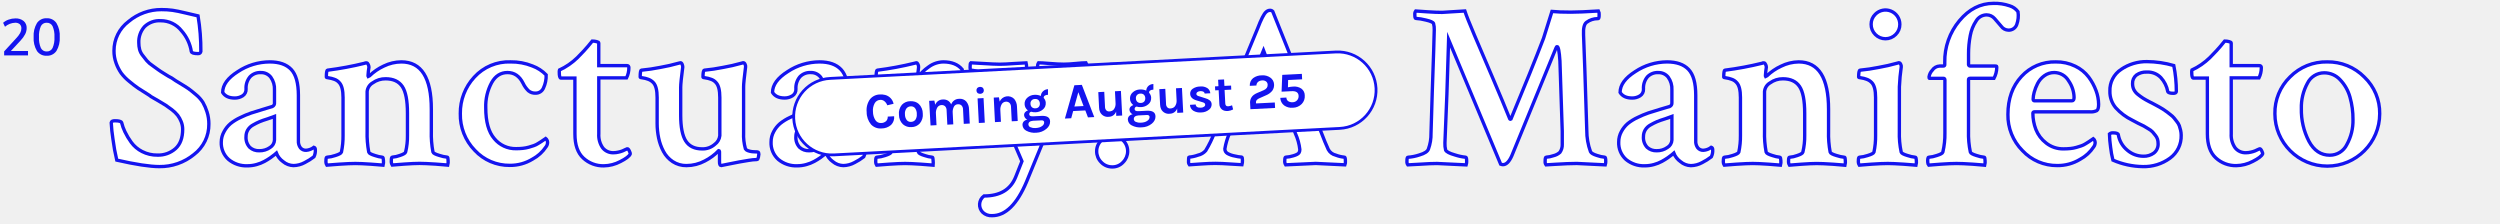
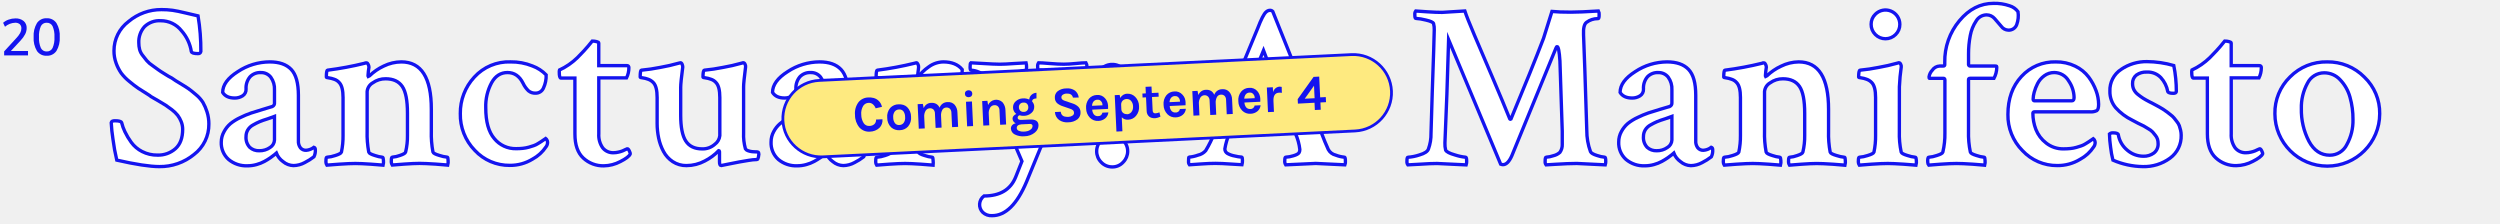
<svg xmlns="http://www.w3.org/2000/svg" id="Layer_1" data-name="Layer 1" viewBox="0 0 892.59 79.7">
  <defs>
-     <style>.cls-1,.cls-3{fill:#fff;stroke:#1414ef;stroke-miterlimit:10;}.cls-1{stroke-width:1.2px;}.cls-2{fill:#1414ef;}</style>
+     <style>.cls-1{fill:#fff;stroke-width:1.2px;}.cls-1,.cls-3{stroke:#1414ef;stroke-miterlimit:10;}.cls-2{fill:#1414ef;}.cls-3{fill:#feea80;}</style>
  </defs>
  <path class="cls-1" d="M40.7,18.14A13,13,0,0,1,45.9,7.68,18.05,18.05,0,0,1,57.63,3.43a28.87,28.87,0,0,1,4,.25q1.74.25,4.83,1t4.25,1a73.7,73.7,0,0,1,1,12.72.9.9,0,0,1-1,.74q-2.23,0-2.4-.74A14.52,14.52,0,0,0,64.82,11,9.38,9.38,0,0,0,57.38,7.4a7.62,7.62,0,0,0-5.82,2.15,8.09,8.09,0,0,0-2,5.78,9.31,9.31,0,0,0,.29,2.35A5.82,5.82,0,0,0,51,19.87q.87,1.08,1.4,1.78a9.8,9.8,0,0,0,2.07,1.78Q56,24.5,56.52,24.91T59,26.52a24.9,24.9,0,0,0,2.35,1.36,30.37,30.37,0,0,0,2.77,1.78q2.27,1.36,3.18,2t2.64,2.11a11.91,11.91,0,0,1,2.52,2.81,17,17,0,0,1,1.45,3.35,13.91,13.91,0,0,1,.66,4.34,13.41,13.41,0,0,1-5.33,10.91,19.11,19.11,0,0,1-12.35,4.3q-5,0-15.2-2.31a72.22,72.22,0,0,1-1.36-7.48,56,56,0,0,1-.62-5.91q.08-.66,1.32-.66,2.15,0,2.4.66A16.06,16.06,0,0,0,44.58,47a24,24,0,0,0,2.27,3.8,10.89,10.89,0,0,0,3.88,3.3,11.62,11.62,0,0,0,5.49,1.28,9.25,9.25,0,0,0,6.44-2.31q2.56-2.31,2.56-6.94a7.19,7.19,0,0,0-.54-2.73,9.54,9.54,0,0,0-1.24-2.23,12.09,12.09,0,0,0-2.07-2Q60,38.13,59.12,37.55t-2.68-1.61l-2.52-1.45a5.67,5.67,0,0,0-.91-.66q-2.4-1.49-3.64-2.31a39.85,39.85,0,0,1-3.18-2.44,16.34,16.34,0,0,1-2.93-3,15.62,15.62,0,0,1-1.78-3.47A12.43,12.43,0,0,1,40.7,18.14Z" />
  <path class="cls-1" d="M96.29,22.1q5.12,0,7.68,2.69T106.54,34V50.27a3.77,3.77,0,0,0,.74,2.52,2.48,2.48,0,0,0,2,.87,5.15,5.15,0,0,0,2.81-1.07c.33.11.5.41.5.91a4.91,4.91,0,0,1-.5,2.48,20.44,20.44,0,0,1-3.3,2.07,8.61,8.61,0,0,1-4,1.07,6,6,0,0,1-3.72-1.41,6.77,6.77,0,0,1-2.4-3.06l-.62.54q-.54.46-1.49,1.12a24.47,24.47,0,0,1-2.15,1.32,13.18,13.18,0,0,1-2.81,1.12,12,12,0,0,1-3.26.45,9.86,9.86,0,0,1-6.73-2.27A7.85,7.85,0,0,1,79,50.69,7.61,7.61,0,0,1,80,47a9.88,9.88,0,0,1,2.27-2.85,16.92,16.92,0,0,1,3.55-2.19,33.8,33.8,0,0,1,3.84-1.61q1.61-.54,4.13-1.28T97.29,38A1.3,1.3,0,0,0,98,36.64V32.1a7.09,7.09,0,0,0-1.32-4.54,4.31,4.31,0,0,0-3.55-1.65,5,5,0,0,0-3.88,1.53,6.18,6.18,0,0,0-1.4,4.34,2.68,2.68,0,0,1-1.24,2.44,5.14,5.14,0,0,1-2.81.78q-3.06,0-4.3-2,0-4,5.41-7.43A20.72,20.72,0,0,1,96.29,22.1ZM92.58,53.82a6.4,6.4,0,0,0,3.84-1.16A3.27,3.27,0,0,0,98,50V41.6q-.58.25-2.44.83t-2.85,1a22.54,22.54,0,0,0-2.31,1.16,5,5,0,0,0-1.94,1.82,4.55,4.55,0,0,0-.62,2.31,5.09,5.09,0,0,0,1.32,3.88A4.75,4.75,0,0,0,92.58,53.82Z" />
  <path class="cls-1" d="M143.3,22.1Q154,22.1,154,39v7.85a34.58,34.58,0,0,0,.58,7.44q.16.58,2.27,1.2a12.65,12.65,0,0,0,2.85.62c.17,0,.26.4.29,1.2a4.68,4.68,0,0,1-.12,1.61q-.5-.08-4.34-.33t-5.74-.25q-2,0-5.49.25t-4.25.33a2.42,2.42,0,0,1-.33-1.57q0-1.24.33-1.24a9.82,9.82,0,0,0,2.77-.62q1.86-.62,2-1.2a23.73,23.73,0,0,0,.66-6V40.44q0-6.86-1.86-9.58t-5.91-2.73a7.65,7.65,0,0,0-4.63,1.45,4,4,0,0,0-2,3.1V46.88a34.58,34.58,0,0,0,.58,7.44q.16.58,2.19,1.2a11.88,11.88,0,0,0,2.69.62c.22,0,.34.4.37,1.2a4.69,4.69,0,0,1-.12,1.61q-.66-.08-4.34-.33t-5.58-.25q-2,0-5.74.25t-4.42.33a2.42,2.42,0,0,1-.33-1.57q0-1.24.33-1.24a11.52,11.52,0,0,0,3-.62q2-.62,2.19-1.2a27,27,0,0,0,.58-6V34.82q0-3.88-1.32-5.29a4,4,0,0,0-1.86-1.24,9.41,9.41,0,0,0-2-.5c-.52-.05-.78-.14-.78-.25q0-2.4.41-2.48a117.19,117.19,0,0,0,13.3-2.48.54.54,0,0,1,.21-.12.79.79,0,0,1,.25,0h.21c.22,0,.41.19.58.58a2.51,2.51,0,0,1,.25.91,28.15,28.15,0,0,0-.33,3,.65.65,0,0,0,.08.41,1.23,1.23,0,0,0,.41-.25A18.32,18.32,0,0,1,137,23.59,14.46,14.46,0,0,1,143.3,22.1Z" />
  <path class="cls-1" d="M182.29,22.1a20,20,0,0,1,7.81,1.45A13.18,13.18,0,0,1,195,26.73a10.22,10.22,0,0,1-.95,4.67,3,3,0,0,1-2.85,1.86,3.7,3.7,0,0,1-2.52-.83,9.38,9.38,0,0,1-1.94-2.73q-1.9-3.8-5.54-3.8t-5.66,3.59a17.66,17.66,0,0,0-2.11,9q0,7.44,3.06,11a9.75,9.75,0,0,0,7.77,3.59,22.66,22.66,0,0,0,2.4-.12,12.37,12.37,0,0,0,2.15-.41q1-.29,1.73-.54a7.09,7.09,0,0,0,1.53-.74l1.12-.7q.33-.21,1.65-1.12a1.36,1.36,0,0,1,.41.5,1.6,1.6,0,0,1,.25.83,2.54,2.54,0,0,1-.5,1.57,13.46,13.46,0,0,1-4.87,4.46,15.17,15.17,0,0,1-8.1,2.23,16.71,16.71,0,0,1-12.52-5.37,18.24,18.24,0,0,1-5.16-13.14,18.78,18.78,0,0,1,5-13A16.64,16.64,0,0,1,182.29,22.1Z" />
  <path class="cls-1" d="M205.26,27.88h-5q-.58,0-.58-2.15a2.06,2.06,0,0,1,.08-.74,23.1,23.1,0,0,0,6.36-4.38q1.07-1.07,2.35-2.44t3-3.51a5.88,5.88,0,0,1,1.57.21c.5.14.74.29.74.46v8.1l6,0,4.09,0q.66,0,.66.74a8,8,0,0,1-.83,3.63h-9.91V47.79a7.84,7.84,0,0,0,1.4,5,4.72,4.72,0,0,0,3.88,1.74,7.79,7.79,0,0,0,1.73-.21,8.77,8.77,0,0,0,1.49-.45q.58-.25,1.07-.5a2.59,2.59,0,0,1,.58-.25q.33-.08.74.74T225,55q-.5,1.16-3.51,2.68a13,13,0,0,1-5.91,1.53,10.42,10.42,0,0,1-7.31-2.77q-3-2.77-3-8.55Z" />
  <path class="cls-1" d="M265.49,31V47.38a18.31,18.31,0,0,0,.66,5.78,1.71,1.71,0,0,0,.95.66,6.4,6.4,0,0,0,1.45.33,12.26,12.26,0,0,0,1.36.08,1.52,1.52,0,0,1,.7.08c.22.06.33.3.33.74a6.3,6.3,0,0,1-.17,1.12c-.11.52-.28.79-.5.79a19,19,0,0,0-2.93.29l-3.43.58q-1.65.29-3.14.62t-3.3.66q-.58,0-.58-1.32V54.16q-.08-.41-.25-.41a18.44,18.44,0,0,1-5,3.72,13.84,13.84,0,0,1-6.53,1.65,8.65,8.65,0,0,1-4.92-1.41,10,10,0,0,1-3.3-3.63,17.76,17.76,0,0,1-1.73-4.79,25.22,25.22,0,0,1-.54-5.21V34.82q0-3.88-1.32-5.29a4.59,4.59,0,0,0-1.9-1.24,8.68,8.68,0,0,0-2-.5c-.55-.05-.83-.14-.83-.25q0-2.4.41-2.48a62.33,62.33,0,0,0,6.77-1,64.76,64.76,0,0,0,6.53-1.49,1.34,1.34,0,0,0,.33-.08,1.41,1.41,0,0,1,.33-.08q.41,0,.62.58a2.94,2.94,0,0,1,.21.91q-.74,5.62-.74,7.27V41.1q0,6.44,1.82,9.25t5.87,2.81a6.48,6.48,0,0,0,4.46-1.61,4.4,4.4,0,0,0,1.82-3.1V34.82q0-3.88-1.32-5.29a4,4,0,0,0-1.86-1.24,9.31,9.31,0,0,0-2-.5c-.55-.05-.83-.14-.83-.25q0-2.4.5-2.48a63.43,63.43,0,0,0,6.69-1,64.78,64.78,0,0,0,6.53-1.49,4.78,4.78,0,0,0,.66-.17q.41,0,.66.58a1.52,1.52,0,0,1,.17.91Q265.48,29.54,265.49,31Z" />
  <path class="cls-1" d="M292.58,22.1q5.12,0,7.68,2.69T302.83,34V50.27a3.77,3.77,0,0,0,.74,2.52,2.48,2.48,0,0,0,2,.87,5.15,5.15,0,0,0,2.81-1.07c.33.11.5.41.5.91a4.91,4.91,0,0,1-.5,2.48,20.44,20.44,0,0,1-3.3,2.07,8.61,8.61,0,0,1-4,1.07,6,6,0,0,1-3.72-1.41,6.77,6.77,0,0,1-2.4-3.06l-.62.54q-.54.46-1.49,1.12a24.47,24.47,0,0,1-2.15,1.32,13.18,13.18,0,0,1-2.81,1.12,12,12,0,0,1-3.26.45,9.86,9.86,0,0,1-6.73-2.27,7.85,7.85,0,0,1-2.6-6.24,7.61,7.61,0,0,1,.95-3.72,9.88,9.88,0,0,1,2.27-2.85,16.92,16.92,0,0,1,3.55-2.19,33.8,33.8,0,0,1,3.84-1.61q1.61-.54,4.13-1.28T293.57,38a1.3,1.3,0,0,0,.74-1.32V32.1A7.09,7.09,0,0,0,293,27.55a4.31,4.31,0,0,0-3.55-1.65,5,5,0,0,0-3.88,1.53,6.18,6.18,0,0,0-1.4,4.34,2.68,2.68,0,0,1-1.24,2.44,5.14,5.14,0,0,1-2.81.78q-3.06,0-4.3-2,0-4,5.41-7.43A20.72,20.72,0,0,1,292.58,22.1Zm-3.72,31.72a6.4,6.4,0,0,0,3.84-1.16A3.27,3.27,0,0,0,294.32,50V41.6q-.58.25-2.44.83t-2.85,1a22.54,22.54,0,0,0-2.31,1.16,5,5,0,0,0-1.94,1.82,4.55,4.55,0,0,0-.62,2.31,5.09,5.09,0,0,0,1.32,3.88A4.75,4.75,0,0,0,288.87,53.82Z" />
  <path class="cls-1" d="M336.78,22.1q4.54,0,6.77,2.73,0,7-4,7a4.91,4.91,0,0,1-3.22-1.65,5.17,5.17,0,0,0-3.55-1.65,4.43,4.43,0,0,0-4,2.6,11,11,0,0,0-1.45,5.41V46.88a34.58,34.58,0,0,0,.58,7.44q.16.58,2.19,1.2a11.67,11.67,0,0,0,2.77.62c.17,0,.26.4.29,1.2a8.62,8.62,0,0,1,0,1.61q-.66-.08-4.38-.33t-5.62-.25q-2,0-5.74.25t-4.42.33a2.42,2.42,0,0,1-.33-1.57q0-1.24.33-1.24a11.52,11.52,0,0,0,3-.62q2-.62,2.19-1.2a27,27,0,0,0,.58-6V34.82q0-3.88-1.32-5.29a4,4,0,0,0-1.86-1.24,9.41,9.41,0,0,0-2-.5c-.52-.05-.78-.14-.78-.25q0-2.4.41-2.48a117.19,117.19,0,0,0,13.3-2.48,5,5,0,0,1,.66-.17c.22,0,.41.19.58.58a2,2,0,0,1,.21,1q0,.37-.12,1.16t-.21,1.65a10.57,10.57,0,0,0-.12,1.12,15.17,15.17,0,0,1,4-4A9.05,9.05,0,0,1,336.78,22.1Z" />
  <path class="cls-1" d="M356.94,22.93q1.82,0,5.2-.25t4.21-.25a5.56,5.56,0,0,1,.17,1.49c0,.77-.11,1.16-.33,1.16a9,9,0,0,0-2.6.62q-1.78.62-1.86,1.36v.5q.16,1.32,7.68,18.84.66-1.49,3.22-8.14t3-7.64a7.76,7.76,0,0,0,.5-2.56,2.6,2.6,0,0,0-1.32-2,6.8,6.8,0,0,0-4-1q-.33,0-.33-1.24a2.08,2.08,0,0,1,.33-1.4q1,0,4,.25t5,.25q1.73,0,4.25-.25t3.68-.25a2.36,2.36,0,0,1,.33,1.32q0,1.32-.33,1.32a10.47,10.47,0,0,0-3.35.83,4.56,4.56,0,0,0-2.85,2.48L366.52,64.89Q361.4,77,354.21,77a4.47,4.47,0,0,1-3.3-1.16,3.86,3.86,0,0,1,.41-5.87q8.59,0,11.32-6.77,2-5,2.23-5.62L352.81,29.45a10.67,10.67,0,0,0-1-1.9,5,5,0,0,0-2.44-1.86,7.81,7.81,0,0,0-2.68-.62q-.33,0-.33-1.16,0-1.32.25-1.49.5,0,4.42.25T356.94,22.93Z" />
  <path class="cls-1" d="M401,24.62a5.24,5.24,0,0,1,1.61,3.84,5.66,5.66,0,0,1-1.61,4,5.07,5.07,0,0,1-3.84,1.74,5.28,5.28,0,0,1-4-1.74,5.59,5.59,0,0,1-1.65-4,5.18,5.18,0,0,1,1.65-3.84,5.48,5.48,0,0,1,4-1.61A5.24,5.24,0,0,1,401,24.62Zm0,25.49A5.38,5.38,0,0,1,402.62,54,5.52,5.52,0,0,1,401,57.91a5.12,5.12,0,0,1-3.84,1.69,5.35,5.35,0,0,1-4-1.69A5.45,5.45,0,0,1,391.55,54a5.31,5.31,0,0,1,1.65-3.88,5.41,5.41,0,0,1,4-1.65A5.18,5.18,0,0,1,401,50.11Z" />
  <path class="cls-1" d="M454.42,4.09l17.35,43.29q1.24,3.3,2.48,6a4,4,0,0,0,2.64,2,11,11,0,0,0,3.14.74q.33,0,.33,1.49a2.78,2.78,0,0,1-.17,1.24q-9.91-.5-10.41-.5t-10.74.5a2.33,2.33,0,0,1-.33-1.53c0-.8.11-1.2.33-1.2a10.65,10.65,0,0,0,2.73-.5q1.73-.5,2.07-1.16a2.36,2.36,0,0,0,.25-1.07,19,19,0,0,0-1.57-5.7L459.63,40a.91.91,0,0,0-.58-.33q-2.64-.16-7.1-.17t-9.42.25c-.33,0-.5.11-.5.33l-3.14,7.68a23.45,23.45,0,0,0-1.57,5.37,1.84,1.84,0,0,0,.91,1.65,8.27,8.27,0,0,0,2.6.91,14.26,14.26,0,0,0,2.52.41q.25.08.25,1.16a5.41,5.41,0,0,1-.17,1.57q-.41,0-3.88-.25t-5.62-.25q-2.15,0-5.08.21l-4.17.29a1.76,1.76,0,0,1-.33-1.24q0-1.49.17-1.49a11.94,11.94,0,0,0,3.18-.7,5.1,5.1,0,0,0,2.77-1.61,39.26,39.26,0,0,0,3.14-6.44L449,10.21q1.9-5,3.06-5.95a2.11,2.11,0,0,1,1.4-.58A1.35,1.35,0,0,1,454.42,4.09Zm-9.91,30.73q2.89.25,5.95.25,2.89,0,6.77-.25l.17-.33L451.12,18l-6.77,16.52C444.34,34.71,444.4,34.82,444.51,34.82Z" />
  <path class="cls-1" d="M514.9,4.42q.41,0,8.1-.5.74,2.31,3.39,8.55t6.49,15.2q3.84,9,6.15,14.75c0,.11.08.17.25.17a.22.22,0,0,0,.25-.25q7.27-17.43,11.57-28.67l3-9.58q2.48.25,6.77.25,3.22,0,9.83-.41a2.4,2.4,0,0,1,.25,1.32q0,1.4-.33,1.4h-.17a6.72,6.72,0,0,0-4,1.32q-1.24.91-1.07,4.46.33,7.35,1.16,34.12a21.83,21.83,0,0,0,1.32,7.6q.33.74,2.31,1.36a11.1,11.1,0,0,0,2.81.62q.33,0,.33,1.49a4,4,0,0,1-.17,1.24l-10.16-.5q-1.65,0-3.47.08l-4,.21-3.51.21a1.76,1.76,0,0,1-.33-1.24q0-1.49.33-1.49a9.76,9.76,0,0,0,2.64-.54,5.18,5.18,0,0,0,2.31-1.2,4.63,4.63,0,0,0,.83-2.89V46.88l-.83-25.11q-.33-5.12-1-5.12-.25,0-.41.5l-15.78,38.5q-1.41,3.14-3.14,3.14a2.74,2.74,0,0,1-.83-.17L517.21,14.17q-.58,20.57-1.32,36.85a9.11,9.11,0,0,0,.25,2.56q.41.91,3.3,1.73a17.84,17.84,0,0,0,3.88.83q.33,0,.33,1.49a4,4,0,0,1-.17,1.24q-9.91-.5-10.41-.5-2.23,0-5.91.25t-4.5.25a1.91,1.91,0,0,1-.33-1.32q0-1.4.33-1.4a16.52,16.52,0,0,0,4.13-.83q2.81-.82,3.22-2.15a15.37,15.37,0,0,0,.91-5.54q.16-6.28.45-14.83t.5-14.58q.21-6,.21-7.52a7.9,7.9,0,0,0-.25-2.31q-.25-.66-2.77-1.24a18.71,18.71,0,0,0-3.59-.58c-.22,0-.33-.47-.33-1.4a1.76,1.76,0,0,1,.33-1.24l4.25.29Q512.75,4.42,514.9,4.42Z" />
  <path class="cls-1" d="M595.2,22.1q5.12,0,7.68,2.69T605.44,34V50.27a3.77,3.77,0,0,0,.74,2.52,2.48,2.48,0,0,0,2,.87A5.15,5.15,0,0,0,611,52.58c.33.11.5.41.5.91A4.91,4.91,0,0,1,611,56a20.44,20.44,0,0,1-3.3,2.07,8.61,8.61,0,0,1-4,1.07A6,6,0,0,1,600,57.71a6.77,6.77,0,0,1-2.4-3.06l-.62.54q-.54.46-1.49,1.12a24.47,24.47,0,0,1-2.15,1.32,13.18,13.18,0,0,1-2.81,1.12,12,12,0,0,1-3.26.45,9.86,9.86,0,0,1-6.73-2.27,7.85,7.85,0,0,1-2.6-6.24,7.61,7.61,0,0,1,.95-3.72,9.88,9.88,0,0,1,2.27-2.85,16.92,16.92,0,0,1,3.55-2.19,33.8,33.8,0,0,1,3.84-1.61q1.61-.54,4.13-1.28T596.19,38a1.3,1.3,0,0,0,.74-1.32V32.1a7.09,7.09,0,0,0-1.32-4.54,4.31,4.31,0,0,0-3.55-1.65,5,5,0,0,0-3.88,1.53,6.18,6.18,0,0,0-1.4,4.34,2.68,2.68,0,0,1-1.24,2.44,5.14,5.14,0,0,1-2.81.78q-3.06,0-4.3-2,0-4,5.41-7.43A20.72,20.72,0,0,1,595.2,22.1Zm-3.72,31.72a6.4,6.4,0,0,0,3.84-1.16A3.27,3.27,0,0,0,596.93,50V41.6q-.58.25-2.44.83t-2.85,1a22.54,22.54,0,0,0-2.31,1.16,5,5,0,0,0-1.94,1.82,4.55,4.55,0,0,0-.62,2.31,5.09,5.09,0,0,0,1.32,3.88A4.75,4.75,0,0,0,591.48,53.82Z" />
  <path class="cls-1" d="M642.2,22.1q10.66,0,10.66,16.94v7.85a34.58,34.58,0,0,0,.58,7.44q.16.58,2.27,1.2a12.65,12.65,0,0,0,2.85.62c.17,0,.26.4.29,1.2a4.68,4.68,0,0,1-.12,1.61q-.5-.08-4.34-.33t-5.74-.25q-2,0-5.49.25t-4.25.33a2.42,2.42,0,0,1-.33-1.57q0-1.24.33-1.24a9.82,9.82,0,0,0,2.77-.62q1.86-.62,2-1.2a23.73,23.73,0,0,0,.66-6V40.44q0-6.86-1.86-9.58t-5.91-2.73A7.65,7.65,0,0,0,632,29.58a4,4,0,0,0-2,3.1V46.88a34.58,34.58,0,0,0,.58,7.44q.16.58,2.19,1.2a11.88,11.88,0,0,0,2.69.62c.22,0,.34.4.37,1.2a4.69,4.69,0,0,1-.12,1.61q-.66-.08-4.34-.33t-5.58-.25q-2,0-5.74.25t-4.42.33a2.42,2.42,0,0,1-.33-1.57q0-1.24.33-1.24a11.52,11.52,0,0,0,3-.62q2-.62,2.19-1.2a27,27,0,0,0,.58-6V34.82q0-3.88-1.32-5.29a4,4,0,0,0-1.86-1.24,9.41,9.41,0,0,0-2-.5c-.52-.05-.78-.14-.78-.25q0-2.4.41-2.48a117.19,117.19,0,0,0,13.3-2.48.54.54,0,0,1,.21-.12.79.79,0,0,1,.25,0h.21c.22,0,.41.19.58.58a2.51,2.51,0,0,1,.25.91,28.15,28.15,0,0,0-.33,3,.65.65,0,0,0,.08.41,1.23,1.23,0,0,0,.41-.25,18.32,18.32,0,0,1,5.08-3.47A14.46,14.46,0,0,1,642.2,22.1Z" />
  <path class="cls-1" d="M678.14,46.88a30.37,30.37,0,0,0,.66,7.44q.16.58,2.23,1.2a12.15,12.15,0,0,0,2.81.62c.22,0,.34.4.37,1.2a4.69,4.69,0,0,1-.12,1.61q-.58-.08-4.42-.33T674,58.37q-2.07,0-5.82.25t-4.34.33a2.42,2.42,0,0,1-.33-1.57q0-1.24.33-1.24a12,12,0,0,0,3-.62q2.06-.62,2.23-1.2a27,27,0,0,0,.58-6V34.82q0-3.88-1.32-5.29a4.59,4.59,0,0,0-1.9-1.24,8.68,8.68,0,0,0-2-.5c-.55-.05-.83-.14-.83-.25q0-2.4.5-2.48a63.43,63.43,0,0,0,6.69-1,64.79,64.79,0,0,0,6.53-1.49,4.78,4.78,0,0,0,.66-.17q.41,0,.66.58a1.52,1.52,0,0,1,.17.91,70.82,70.82,0,0,0-.66,7.1Zm-8.59-34.57a5,5,0,0,1-1.49-3.63,4.89,4.89,0,0,1,1.49-3.59,5.12,5.12,0,0,1,8.76,3.59,5,5,0,0,1-1.49,3.63,5.09,5.09,0,0,1-7.27,0Z" />
  <path class="cls-1" d="M711.76,1.2a16.27,16.27,0,0,1,5.74.87,5.77,5.77,0,0,1,3,2.11,9.27,9.27,0,0,1-.45,4.58,3,3,0,0,1-3,2,3.22,3.22,0,0,1-2.52-1.36q-1.12-1.36-2.35-2.73a3.8,3.8,0,0,0-2.89-1.36,4.4,4.4,0,0,0-3.72,2.15,13.9,13.9,0,0,0-2.11,5.21,33.72,33.72,0,0,0-.62,6.69v3.8c0,.06.05.14.17.25a.47.47,0,0,0,.33.17h9.09a.66.66,0,0,1,.41.08.87.87,0,0,1,.08.5,8.5,8.5,0,0,1-1,3.8h-8.59a.44.44,0,0,0-.5.5V46.88a31.59,31.59,0,0,0,.66,7.44q.16.58,2.19,1.2a11.67,11.67,0,0,0,2.77.62c.17,0,.26.4.29,1.2a4.68,4.68,0,0,1-.12,1.61q-.5-.08-4.3-.33t-5.78-.25q-2,0-5.62.25t-4.3.33a1.56,1.56,0,0,1-.33-.91,4.93,4.93,0,0,1,0-1.28c.05-.41.17-.62.33-.62a11.07,11.07,0,0,0,2.89-.62q2-.62,2.15-1.2a27.39,27.39,0,0,0,.74-6.77v-19c0-.38-.17-.58-.5-.58h-5c-.11,0-.17-.17-.17-.5a4.41,4.41,0,0,1,1.16-2.4,3.32,3.32,0,0,1,2.64-1.49h1.32a.44.44,0,0,0,.5-.5v-.83A22.47,22.47,0,0,1,699.58,7.4Q704.74,1.2,711.76,1.2Z" />
  <path class="cls-1" d="M734,22.1a15.32,15.32,0,0,1,6.94,1.53,13.07,13.07,0,0,1,4.79,3.88,19.21,19.21,0,0,1,2.64,4.87,14.24,14.24,0,0,1,.91,4.83q0,1.82-.62,2.27a4.69,4.69,0,0,1-2.52.45H726.39q-.58,0-.58.5a16.06,16.06,0,0,0,1.07,5.78,11.36,11.36,0,0,0,3.68,4.87,9.72,9.72,0,0,0,6.24,2.07,22.66,22.66,0,0,0,2.4-.12,12.37,12.37,0,0,0,2.15-.41q1-.29,1.73-.54a7.09,7.09,0,0,0,1.53-.74l1.12-.7q.33-.21,1.65-1.12a1.36,1.36,0,0,1,.41.5,1.6,1.6,0,0,1,.25.83,2.54,2.54,0,0,1-.5,1.57,13.46,13.46,0,0,1-4.87,4.46,15.33,15.33,0,0,1-8.18,2.23,16.73,16.73,0,0,1-12.39-5.33,17.82,17.82,0,0,1-5.2-12.93q0-8.34,4.83-13.55A16,16,0,0,1,734,22.1Zm-.58,3.8a5.84,5.84,0,0,0-3.55,1.16,7.79,7.79,0,0,0-2.4,2.81,15.78,15.78,0,0,0-1.2,3.1,10.1,10.1,0,0,0-.37,2.44c0,.39.17.58.5.58h13.38q.74,0,.74-1.24a10.71,10.71,0,0,0-1.94-5.87A5.92,5.92,0,0,0,733.41,25.9Z" />
  <path class="cls-1" d="M766.54,22a35.13,35.13,0,0,1,9.58,1.4,46.91,46.91,0,0,1,.91,9.25q0,.66-1.07.66-1.82,0-2-.66a10,10,0,0,0-2.44-4.92,6.46,6.46,0,0,0-5-2,5.93,5.93,0,0,0-3.76,1.07,3.67,3.67,0,0,0-1.36,3.06,4.81,4.81,0,0,0,.45,2.11,5.16,5.16,0,0,0,1.49,1.78,20.34,20.34,0,0,0,1.82,1.32q.78.5,2.35,1.32a5.38,5.38,0,0,0,.83.41l1.24.66,1.36.74,1.32.78a15.09,15.09,0,0,1,1.45,1l1.28,1a6.51,6.51,0,0,1,1.24,1.16q.37.5,1,1.28a5.33,5.33,0,0,1,.87,1.49,15.74,15.74,0,0,1,.45,1.57,7.68,7.68,0,0,1,.21,1.78,9.74,9.74,0,0,1-4,8.22,15.67,15.67,0,0,1-9.71,3,27.59,27.59,0,0,1-10.66-2.31,33,33,0,0,1-.83-4.58,40.35,40.35,0,0,1-.41-4.75,1.75,1.75,0,0,1,1.16-.41q1.9,0,2,.66a9.12,9.12,0,0,0,3.26,5.58,8.81,8.81,0,0,0,5.66,2.11,6,6,0,0,0,3.8-1.16,4,4,0,0,0,1.49-3.39,5.44,5.44,0,0,0-.21-1.53,4.05,4.05,0,0,0-.78-1.4l-.95-1.16A6,6,0,0,0,767.07,46q-1.12-.66-1.65-1L763.36,44q-1.53-.78-2.11-1.12a19.21,19.21,0,0,1-5.87-4.42,8.83,8.83,0,0,1-2.07-5.91,8.87,8.87,0,0,1,4-7.77A15.92,15.92,0,0,1,766.54,22Z" />
  <path class="cls-1" d="M788.1,27.88h-5q-.58,0-.58-2.15a2.06,2.06,0,0,1,.08-.74,23.1,23.1,0,0,0,6.36-4.38q1.07-1.07,2.35-2.44t3-3.51a5.88,5.88,0,0,1,1.57.21c.5.14.74.29.74.46v8.1l6,0,4.09,0q.66,0,.66.74a8,8,0,0,1-.83,3.63h-9.91V47.79a7.84,7.84,0,0,0,1.4,5,4.72,4.72,0,0,0,3.88,1.74,7.79,7.79,0,0,0,1.73-.21,8.77,8.77,0,0,0,1.49-.45q.58-.25,1.07-.5a2.59,2.59,0,0,1,.58-.25q.33-.08.74.74t.33,1.07q-.5,1.16-3.51,2.68a13,13,0,0,1-5.91,1.53,10.42,10.42,0,0,1-7.31-2.77q-3-2.77-3-8.55Z" />
  <path class="cls-1" d="M830.89,22.1a18.21,18.21,0,0,1,13.26,5.41,17.7,17.7,0,0,1,5.49,13.09,18.71,18.71,0,0,1-37.42,0,17.8,17.8,0,0,1,5.41-13.14A18.1,18.1,0,0,1,830.89,22.1ZM829.82,26a6.65,6.65,0,0,0-6,3.76,17.77,17.77,0,0,0-2.15,9,24.09,24.09,0,0,0,2.69,11.65q2.68,5,7.48,5a6.73,6.73,0,0,0,6.07-3.8,17.57,17.57,0,0,0,2.19-8.92,28.36,28.36,0,0,0-1.07-8,14.57,14.57,0,0,0-3.47-6.16A7.66,7.66,0,0,0,829.82,26Z" />
  <path class="cls-2" d="M10,18.2v1.57H1.48V18.35L6,13.42A7.76,7.76,0,0,0,7.24,11.7a3.42,3.42,0,0,0,.39-1.54,1.94,1.94,0,0,0-.57-1.52,2.38,2.38,0,0,0-1.65-.52A5.82,5.82,0,0,0,1.78,9.55L1.11,8.14A5.63,5.63,0,0,1,3.07,7a7,7,0,0,1,2.39-.43,4.4,4.4,0,0,1,3,.94A3.16,3.16,0,0,1,9.52,10,4.9,4.9,0,0,1,9,12.18a10,10,0,0,1-1.64,2.28L3.89,18.2Z" />
  <path class="cls-2" d="M13.2,18.22a8.62,8.62,0,0,1-1.19-5,8.67,8.67,0,0,1,1.19-5,4,4,0,0,1,3.47-1.71,4,4,0,0,1,3.47,1.7,8.62,8.62,0,0,1,1.19,5,8.66,8.66,0,0,1-1.19,5,4,4,0,0,1-3.47,1.7A4,4,0,0,1,13.2,18.22Zm5.57-1.08a8.64,8.64,0,0,0,.67-3.91,8.54,8.54,0,0,0-.67-3.88,2.22,2.22,0,0,0-2.09-1.23,2.22,2.22,0,0,0-2.09,1.23,8.54,8.54,0,0,0-.67,3.88,8.67,8.67,0,0,0,.67,3.9,2.21,2.21,0,0,0,2.09,1.25A2.22,2.22,0,0,0,18.76,17.15Z" />
-   <path class="cls-3" d="M478.35,45.84,297.73,55.3a13.66,13.66,0,0,1-14.34-12.94h0A13.66,13.66,0,0,1,296.33,28L477,18.56A13.66,13.66,0,0,1,491.29,31.5h0A13.66,13.66,0,0,1,478.35,45.84Z" />
-   <path class="cls-2" d="M314.15,33.73a6,6,0,0,1,1.89.17,4.11,4.11,0,0,1,3,3.16l-2.25.53a3.39,3.39,0,0,0-1-1.44,2.12,2.12,0,0,0-1.53-.49,2.35,2.35,0,0,0-1.93,1.13,5.18,5.18,0,0,0-.65,3.13,5.63,5.63,0,0,0,.88,3,2.24,2.24,0,0,0,2,1,2.62,2.62,0,0,0,1.84-.7,2.06,2.06,0,0,0,.55-1.59l2.29-.12a3.78,3.78,0,0,1-1.1,3.1,5.11,5.11,0,0,1-3.38,1.25,4.59,4.59,0,0,1-3.78-1.43A6.81,6.81,0,0,1,309.43,40a6.61,6.61,0,0,1,1.2-4.58A4.58,4.58,0,0,1,314.15,33.73Z" />
-   <path class="cls-2" d="M325,36.13a4.87,4.87,0,0,1,1.67.2,3.48,3.48,0,0,1,1.38.79,4.77,4.77,0,0,1,1.42,3.43,4.72,4.72,0,0,1-1.07,3.52,4,4,0,0,1-2.93,1.31,4.1,4.1,0,0,1-3.09-1,4.68,4.68,0,0,1-1.42-3.4A4.73,4.73,0,0,1,322,37.42,4.1,4.1,0,0,1,325,36.13Zm2.34,4.51a3.36,3.36,0,0,0-.65-2.05,1.8,1.8,0,0,0-1.54-.62,2,2,0,0,0-1.54.77,3.07,3.07,0,0,0-.51,2.11,3.31,3.31,0,0,0,.66,2.05,1.82,1.82,0,0,0,1.54.62,2,2,0,0,0,1.53-.77A3.07,3.07,0,0,0,327.32,40.64Z" />
-   <path class="cls-2" d="M339.61,37.28a3,3,0,0,1,2.88-2,3,3,0,0,1,2.49.94,4.32,4.32,0,0,1,1,2.77l.26,5.12-2.14.11-.26-5.12a2.07,2.07,0,0,0-.54-1.45,1.73,1.73,0,0,0-1.34-.43,1.65,1.65,0,0,0-1.35.81,4,4,0,0,0-.46,2.26l.21,4.11-2.13.11-.26-5.12a2.07,2.07,0,0,0-.54-1.45,1.73,1.73,0,0,0-1.34-.43,1.81,1.81,0,0,0-1.41.83,3.75,3.75,0,0,0-.52,2.3l.21,4.05-2.13.11L331.74,36l1.86-.09.31,1.5a2.9,2.9,0,0,1,2.69-1.89,3.15,3.15,0,0,1,1.86.41A3,3,0,0,1,339.61,37.28Z" />
-   <path class="cls-2" d="M348.63,32.33a1.21,1.21,0,0,1,.3-.93,1.58,1.58,0,0,1,1.94-.1,1.36,1.36,0,0,1,.09,1.82,1.58,1.58,0,0,1-1.94.1A1.21,1.21,0,0,1,348.63,32.33Zm.4,2.8,2.13-.11.45,8.78-2.13.11Z" />
-   <path class="cls-2" d="M356.92,36.26a3.19,3.19,0,0,1,5.18-.95,4.49,4.49,0,0,1,1,2.77l.26,5.12-2.13.11-.26-5.12a2.07,2.07,0,0,0-.54-1.45,1.73,1.73,0,0,0-1.34-.43,1.81,1.81,0,0,0-1.41.83,3.75,3.75,0,0,0-.52,2.3l.21,4.05-2.13.11-.44-8.76,1.86-.09Z" />
-   <path class="cls-2" d="M367,39.42a2.84,2.84,0,0,1-1.18-2.2,2.81,2.81,0,0,1,1-2.36,3.92,3.92,0,0,1,2.44-1,4.75,4.75,0,0,1,2.36.4,2.38,2.38,0,0,1,.8-1.7,2.7,2.7,0,0,1,1.75-.72v2q-1.55.08-1.55,1.11a2.69,2.69,0,0,1,.75,1.66,3.11,3.11,0,0,1-.23,1.47,2.91,2.91,0,0,1-.78,1,4.09,4.09,0,0,1-2.59,1,4.54,4.54,0,0,1-1.62-.19.87.87,0,0,0-.68.9q0,.81,1.41.74l2.94-.15q3-.15,3.1,1.94a3,3,0,0,1-.28,1.4,3.69,3.69,0,0,1-1,1.25A5.86,5.86,0,0,1,370,47.39a6.33,6.33,0,0,1-3.56-.7,2.46,2.46,0,0,1-1.37-2,1.71,1.71,0,0,1,.43-1.31,2.35,2.35,0,0,1,1.28-.67,1.88,1.88,0,0,1-1.14-1.55,1.48,1.48,0,0,1,.34-1.07A2.2,2.2,0,0,1,367,39.42Zm1.81,3.7q-1.69.16-1.63,1.37a1.11,1.11,0,0,0,.76.95,3.62,3.62,0,0,0,1.7.28,5.64,5.64,0,0,0,1.51-.24,3.11,3.11,0,0,0,.91-.48,1.55,1.55,0,0,0,.75-1.34.69.69,0,0,0-.25-.52.94.94,0,0,0-.67-.17Zm2.45-6.2a1.73,1.73,0,0,0-.47-1.17,1.56,1.56,0,0,0-1.26-.4,1.54,1.54,0,0,0-1.61,1.74,1.7,1.7,0,0,0,.49,1.18,1.63,1.63,0,0,0,1.29.4,1.55,1.55,0,0,0,1.21-.53A1.77,1.77,0,0,0,371.27,36.92Z" />
-   <path class="cls-2" d="M383.59,30.44l2.67-.14,4.43,11.5-2.25.11-.94-2.48-4.34.22-.7,2.57-2.25.11Zm0,7.59,3.28-.17L385,32.92Z" />
-   <path class="cls-2" d="M398.5,39.82a2.78,2.78,0,0,1-2.58,1.88A3,3,0,0,1,392.76,40a3.88,3.88,0,0,1-.35-1.52l-.28-5.59,2.13-.11.27,5.37a1.78,1.78,0,0,0,.48,1.27,1.37,1.37,0,0,0,1,.37,2.68,2.68,0,0,0,1-.22,2,2,0,0,0,.69-.55,3.22,3.22,0,0,0,.6-2.11l-.22-4.33,2.13-.11.45,8.78-2.13.11Z" />
-   <path class="cls-2" d="M404.63,37.51a2.84,2.84,0,0,1-1.18-2.2,2.81,2.81,0,0,1,1-2.36,3.92,3.92,0,0,1,2.44-1,4.75,4.75,0,0,1,2.36.4,2.38,2.38,0,0,1,.8-1.7A2.7,2.7,0,0,1,411.8,30v2q-1.55.08-1.55,1.11a2.69,2.69,0,0,1,.75,1.66,3.11,3.11,0,0,1-.23,1.47,2.91,2.91,0,0,1-.78,1,4.09,4.09,0,0,1-2.59,1,4.54,4.54,0,0,1-1.62-.19.87.87,0,0,0-.68.9q0,.81,1.41.74l2.94-.15q3-.15,3.1,1.94a3,3,0,0,1-.28,1.4,3.69,3.69,0,0,1-1,1.25,5.86,5.86,0,0,1-3.65,1.34,6.33,6.33,0,0,1-3.56-.7,2.46,2.46,0,0,1-1.37-2,1.71,1.71,0,0,1,.43-1.31,2.35,2.35,0,0,1,1.28-.67,1.88,1.88,0,0,1-1.14-1.55,1.48,1.48,0,0,1,.34-1.07A2.2,2.2,0,0,1,404.63,37.51Zm1.81,3.7q-1.69.16-1.63,1.37a1.11,1.11,0,0,0,.76.95,3.62,3.62,0,0,0,1.7.28,5.64,5.64,0,0,0,1.51-.24,3.11,3.11,0,0,0,.91-.48,1.55,1.55,0,0,0,.75-1.34.69.69,0,0,0-.25-.52.94.94,0,0,0-.67-.17ZM408.9,35a1.73,1.73,0,0,0-.47-1.17,1.56,1.56,0,0,0-1.26-.4,1.54,1.54,0,0,0-1.61,1.74,1.7,1.7,0,0,0,.49,1.18,1.63,1.63,0,0,0,1.29.4,1.55,1.55,0,0,0,1.21-.53A1.77,1.77,0,0,0,408.9,35Z" />
-   <path class="cls-2" d="M420.29,38.72a2.78,2.78,0,0,1-2.58,1.88,3,3,0,0,1-3.16-1.66,3.88,3.88,0,0,1-.35-1.52l-.28-5.59,2.13-.11.27,5.37a1.78,1.78,0,0,0,.48,1.27,1.37,1.37,0,0,0,1,.37,2.68,2.68,0,0,0,1-.22,2,2,0,0,0,.69-.55,3.22,3.22,0,0,0,.6-2.11l-.22-4.33,2.13-.11.45,8.78-2.13.11Z" />
-   <path class="cls-2" d="M426.9,37.3q.1,1.24,1.88,1.15a2,2,0,0,0,1.11-.35.84.84,0,0,0,.41-.72.74.74,0,0,0-.3-.6,2.68,2.68,0,0,0-.87-.35l-1.95-.59q-2.16-.63-2.25-2.31a2.07,2.07,0,0,1,.91-1.84,4.73,4.73,0,0,1,2.65-.81,4,4,0,0,1,2.63.61,2.41,2.41,0,0,1,1,1.81l-2,.1a.88.88,0,0,0-.45-.66,2,2,0,0,0-1.09-.2,1.84,1.84,0,0,0-1.08.33.79.79,0,0,0-.36.66q0,.63,1.11.88l2.11.67a4.12,4.12,0,0,1,1.62.79,1.83,1.83,0,0,1,.62,1.35,2.32,2.32,0,0,1-.93,1.93,4.45,4.45,0,0,1-2.77,1,4.71,4.71,0,0,1-2.85-.62,2.55,2.55,0,0,1-1.19-2.1Z" />
-   <path class="cls-2" d="M440.27,39.08a5.54,5.54,0,0,1-1.85.56,4,4,0,0,1-1.21-.1,2.72,2.72,0,0,1-.93-.44,2.59,2.59,0,0,1-.93-2l-.25-4.9-1.23.06-.07-1.42,1.23-.06-.12-2.31,2.13-.11.12,2.31,2.38-.12L439.6,32l-2.38.12.25,4.83q.05,1.08,1.08,1a4.34,4.34,0,0,0,1.34-.36Z" />
-   <path class="cls-2" d="M448.46,36.93l6.69-.34.1,1.95-8.81.45-.1-2a3.37,3.37,0,0,1,1.34-3.14,6.29,6.29,0,0,1,1.14-.64l2.35-1a2.71,2.71,0,0,0,1.12-.83,1.77,1.77,0,0,0,.31-1.16,1.51,1.51,0,0,0-.54-1.12,2,2,0,0,0-1.41-.39,2.44,2.44,0,0,0-1.46.51,1.73,1.73,0,0,0-.61,1.31l-2.36.12a3.28,3.28,0,0,1,1.18-2.75,5.12,5.12,0,0,1,3.11-1,4.6,4.6,0,0,1,3.06.82A3.11,3.11,0,0,1,454.88,30a3.53,3.53,0,0,1-.61,2.37A5.45,5.45,0,0,1,452.08,34l-2.39,1.06a2.77,2.77,0,0,0-1,.66,1.2,1.2,0,0,0-.27.87Z" />
-   <path class="cls-2" d="M459.84,31.17a11.3,11.3,0,0,1,1.85-.26,4.49,4.49,0,0,1,2.95.73,3,3,0,0,1,1.21,2.46,3.89,3.89,0,0,1-1.06,3,4.52,4.52,0,0,1-3.17,1.37,4.63,4.63,0,0,1-3.13-.82,3.53,3.53,0,0,1-1.38-2.71l2.18-.11a1.54,1.54,0,0,0,.68,1.32,2.66,2.66,0,0,0,1.59.35,2.14,2.14,0,0,0,1.55-.7,2.12,2.12,0,0,0,.54-1.59q-.09-1.78-2.51-1.66l-3.57.18.24-6,7-.36.1,1.95-5,.25Z" />
+   <path class="cls-3" d="M483.82,46.76,293.81,56a13.66,13.66,0,0,1-14.29-13h0a13.66,13.66,0,0,1,13-14.29l190-9.22a13.66,13.66,0,0,1,14.29,13h0A13.66,13.66,0,0,1,483.82,46.76Z" />
+   <path class="cls-2" d="M310,34.8a6,6,0,0,1,1.89.17,4.11,4.11,0,0,1,3,3.18l-2.25.52a3.39,3.39,0,0,0-1-1.45,2.12,2.12,0,0,0-1.53-.5,2.35,2.35,0,0,0-1.94,1.12,5.19,5.19,0,0,0-.67,3.13,5.63,5.63,0,0,0,.87,3,2.24,2.24,0,0,0,2,1,2.62,2.62,0,0,0,1.85-.69,2.07,2.07,0,0,0,.56-1.59l2.29-.11a3.79,3.79,0,0,1-1.11,3.1A5.12,5.12,0,0,1,310.64,47a4.59,4.59,0,0,1-3.77-1.45,6.81,6.81,0,0,1-1.6-4.44,6.61,6.61,0,0,1,1.21-4.58A4.59,4.59,0,0,1,310,34.8Z" />
+   <path class="cls-2" d="M320.83,37.24a4.87,4.87,0,0,1,1.67.2,3.48,3.48,0,0,1,1.37.79,4.77,4.77,0,0,1,1.41,3.44,4.72,4.72,0,0,1-1.08,3.52,4,4,0,0,1-2.94,1.29,4.1,4.1,0,0,1-3.08-1,4.68,4.68,0,0,1-1.41-3.4,4.73,4.73,0,0,1,1.08-3.56A4.1,4.1,0,0,1,320.83,37.24Zm2.33,4.52a3.36,3.36,0,0,0-.64-2.06,1.8,1.8,0,0,0-1.54-.62,2,2,0,0,0-1.55.77,3.07,3.07,0,0,0-.52,2.11,3.32,3.32,0,0,0,.65,2.06,1.82,1.82,0,0,0,1.54.62,2,2,0,0,0,1.54-.77A3.07,3.07,0,0,0,323.16,41.76Z" />
+   <path class="cls-2" d="M335.47,38.45a3,3,0,0,1,2.89-2,3,3,0,0,1,2.48.95,4.32,4.32,0,0,1,1,2.77l.24,5.12-2.15.1-.24-5.12a2.07,2.07,0,0,0-.54-1.45,1.73,1.73,0,0,0-1.34-.43,1.65,1.65,0,0,0-1.35.8,4,4,0,0,0-.47,2.26l.19,4.11-2.13.1-.24-5.12a2.07,2.07,0,0,0-.54-1.45,1.73,1.73,0,0,0-1.34-.43,1.81,1.81,0,0,0-1.42.83,3.75,3.75,0,0,0-.53,2.3l.19,4.06-2.13.1-.41-8.76,1.86-.09.31,1.5a2.9,2.9,0,0,1,2.7-1.88,3.15,3.15,0,0,1,1.85.42A3,3,0,0,1,335.47,38.45Z" />
+   <path class="cls-2" d="M344.51,33.53a1.21,1.21,0,0,1,.3-.93,1.58,1.58,0,0,1,1.94-.09,1.36,1.36,0,0,1,.09,1.82,1.58,1.58,0,0,1-1.94.09A1.21,1.21,0,0,1,344.51,33.53Zm.38,2.8,2.13-.1.41,8.78-2.13.1Z" />
+   <path class="cls-2" d="M352.79,37.49a3.19,3.19,0,0,1,5.19-.93,4.49,4.49,0,0,1,1,2.77l.24,5.12-2.13.1-.24-5.12a2.07,2.07,0,0,0-.54-1.45,1.73,1.73,0,0,0-1.34-.43,1.81,1.81,0,0,0-1.42.83,3.75,3.75,0,0,0-.53,2.3l.19,4.06-2.13.1-.41-8.76,1.86-.09Z" />
+   <path class="cls-2" d="M362.86,40.69a2.84,2.84,0,0,1-1.17-2.2,2.81,2.81,0,0,1,1-2.36,3.91,3.91,0,0,1,2.44-1,4.75,4.75,0,0,1,2.36.41,2.38,2.38,0,0,1,.81-1.7,2.7,2.7,0,0,1,1.76-.71v2q-1.55.07-1.56,1.1a2.69,2.69,0,0,1,.75,1.66,3.11,3.11,0,0,1-.24,1.47,2.91,2.91,0,0,1-.78,1,4.09,4.09,0,0,1-2.59,1,4.54,4.54,0,0,1-1.62-.2.87.87,0,0,0-.68.9q0,.81,1.41.75l2.94-.14q3-.14,3.09,2a3,3,0,0,1-.29,1.4,3.69,3.69,0,0,1-1,1.25,5.86,5.86,0,0,1-3.66,1.33A6.33,6.33,0,0,1,362.3,48a2.46,2.46,0,0,1-1.36-2,1.71,1.71,0,0,1,.44-1.31,2.35,2.35,0,0,1,1.28-.67,1.88,1.88,0,0,1-1.14-1.55,1.48,1.48,0,0,1,.35-1.07A2.21,2.21,0,0,1,362.86,40.69Zm1.8,3.71q-1.69.15-1.64,1.36a1.11,1.11,0,0,0,.76.95,3.62,3.62,0,0,0,1.7.29,5.64,5.64,0,0,0,1.52-.23,3.11,3.11,0,0,0,.91-.48,1.55,1.55,0,0,0,.75-1.34.69.69,0,0,0-.25-.52.94.94,0,0,0-.67-.18Zm2.47-6.2a1.73,1.73,0,0,0-.46-1.17,1.56,1.56,0,0,0-1.26-.4,1.55,1.55,0,0,0-1.62,1.73,1.7,1.7,0,0,0,.49,1.18,1.63,1.63,0,0,0,1.28.41,1.55,1.55,0,0,0,1.21-.53A1.77,1.77,0,0,0,367.14,38.2Z" />
+   <path class="cls-2" d="M383.08,34.84q-.36-1.52-2.24-1.43a2.42,2.42,0,0,0-1.42.44,1.08,1.08,0,0,0-.47.92,1,1,0,0,0,.37.8,3.21,3.21,0,0,0,1.06.5l2.59.87A5.25,5.25,0,0,1,385,38.12a2.74,2.74,0,0,1,.79,1.89,3,3,0,0,1-1.07,2.57,5.41,5.41,0,0,1-3.35,1.09,4.94,4.94,0,0,1-3.2-.81A3.71,3.71,0,0,1,376.65,40l2.11-.1a1.75,1.75,0,0,0,1.58,1.75,4.56,4.56,0,0,0,1.2.07,2.67,2.67,0,0,0,1.35-.43,1.12,1.12,0,0,0,.58-1,1.28,1.28,0,0,0-.39-.94,3.26,3.26,0,0,0-1.15-.57l-2.37-.81a6.1,6.1,0,0,1-2.13-1.13,2.6,2.6,0,0,1-.81-1.91,2.73,2.73,0,0,1,1-2.36,5,5,0,0,1,3.09-1,4.58,4.58,0,0,1,3.09.77,3.67,3.67,0,0,1,1.35,2.49Z" />
+   <path class="cls-2" d="M395.33,36.36a4.91,4.91,0,0,1,.29,1.38,8.06,8.06,0,0,1,0,1.14l-5.66.27a3,3,0,0,0,.6,1.71,1.71,1.71,0,0,0,1.51.6,1.41,1.41,0,0,0,1.51-1.23l2.15-.1a3.15,3.15,0,0,1-1.11,2.13,4,4,0,0,1-2.47.91,3.81,3.81,0,0,1-3-1.13,4.8,4.8,0,0,1-1.37-3.32,4.74,4.74,0,0,1,1-3.45,3.82,3.82,0,0,1,2.85-1.36,3.41,3.41,0,0,1,2.89,1.15A4,4,0,0,1,395.33,36.36Zm-3.53-.76a1.76,1.76,0,0,0-1.38.65,2.64,2.64,0,0,0-.52,1.53l3.73-.18a2,2,0,0,0-1-1.87A1.77,1.77,0,0,0,391.79,35.61Z" />
+   <path class="cls-2" d="M400,35a2.73,2.73,0,0,1,2.46-1.54,3.68,3.68,0,0,1,2.83,1.1,4.74,4.74,0,0,1,1.39,3.33,4.72,4.72,0,0,1-1.08,3.47,3.66,3.66,0,0,1-2.7,1.36,2.78,2.78,0,0,1-2.39-.85l.23,5-2.13.1-.61-13,1.75-.08Zm2.42,5.8a2.11,2.11,0,0,0,.78-.2,2.05,2.05,0,0,0,.71-.54,2.82,2.82,0,0,0,.63-2.06,3,3,0,0,0-.72-2,1.93,1.93,0,0,0-1.55-.65,2.09,2.09,0,0,0-1.44.58,2,2,0,0,0-.54,1.5l.07,1.57a1.74,1.74,0,0,0,.66,1.34A2,2,0,0,0,402.41,40.75Z" />
+   <path class="cls-2" d="M414.32,41.65a5.54,5.54,0,0,1-1.85.56,4,4,0,0,1-1.21-.11,2.71,2.71,0,0,1-.93-.44,2.59,2.59,0,0,1-.93-2l-.23-4.9-1.23.06-.07-1.42,1.23-.06L409,31l2.13-.1.11,2.31,2.38-.11.07,1.42-2.38.11.23,4.83q.05,1.08,1.08,1a4.33,4.33,0,0,0,1.34-.35Z" />
+   <path class="cls-2" d="M423,35.06a4.91,4.91,0,0,1,.29,1.38,8.06,8.06,0,0,1,0,1.14l-5.66.27a3,3,0,0,0,.6,1.71,1.71,1.71,0,0,0,1.51.6,1.41,1.41,0,0,0,1.51-1.23l2.15-.1A3.15,3.15,0,0,1,422.28,41a4,4,0,0,1-2.47.91,3.81,3.81,0,0,1-3-1.13,4.8,4.8,0,0,1-1.37-3.32,4.74,4.74,0,0,1,1-3.45,3.82,3.82,0,0,1,2.85-1.36,3.41,3.41,0,0,1,2.89,1.15A4,4,0,0,1,423,35.06Zm-3.53-.76a1.76,1.76,0,0,0-1.38.65,2.64,2.64,0,0,0-.52,1.53l3.73-.18a2,2,0,0,0-1-1.87A1.77,1.77,0,0,0,419.47,34.31Z" />
+   <path class="cls-2" d="M433.53,33.85a3,3,0,0,1,2.89-2,3,3,0,0,1,2.48.95,4.32,4.32,0,0,1,1,2.77l.24,5.12-2.15.1-.24-5.12a2.07,2.07,0,0,0-.54-1.45,1.73,1.73,0,0,0-1.34-.43,1.65,1.65,0,0,0-1.35.8,4,4,0,0,0-.47,2.26l.19,4.11-2.13.1-.24-5.12a2.07,2.07,0,0,0-.54-1.45A1.73,1.73,0,0,0,430,34a1.81,1.81,0,0,0-1.42.83,3.75,3.75,0,0,0-.53,2.3l.19,4.06-2.13.1-.41-8.76,1.86-.09.31,1.5a2.9,2.9,0,0,1,2.7-1.88,3.15,3.15,0,0,1,1.85.42A3,3,0,0,1,433.53,33.85Z" />
+   <path class="cls-2" d="M449.68,33.81a4.91,4.91,0,0,1,.29,1.38,8.06,8.06,0,0,1,0,1.14l-5.66.27a3,3,0,0,0,.6,1.71,1.71,1.71,0,0,0,1.51.6,1.41,1.41,0,0,0,1.51-1.23l2.15-.1a3.15,3.15,0,0,1-1.11,2.13,4,4,0,0,1-2.47.91,3.81,3.81,0,0,1-3-1.13,4.8,4.8,0,0,1-1.37-3.32,4.74,4.74,0,0,1,1-3.45A3.82,3.82,0,0,1,446,31.36a3.41,3.41,0,0,1,2.89,1.15A4,4,0,0,1,449.68,33.81Zm-3.53-.76a1.76,1.76,0,0,0-1.38.65,2.64,2.64,0,0,0-.52,1.53l3.73-.18a2,2,0,0,0-1-1.87A1.77,1.77,0,0,0,446.14,33.06Z" />
+   <path class="cls-2" d="M454.54,32.93a2.57,2.57,0,0,1,2.29-2,3.11,3.11,0,0,1,.78.09l.06,2.13a4.73,4.73,0,0,0-1-.06q-2.13.1-2,3l.18,3.84-2.13.1-.41-8.78,2.13-.1Z" />
+   <path class="cls-2" d="M471,27.35l.35,7.41,2-.1.09,1.82-2,.1.12,2.6-2.11.1-.12-2.6L463.4,37l-.08-1.6L469,27.45Zm-5.16,7.89,3.52-.17-.21-4.47Z" />
</svg>
